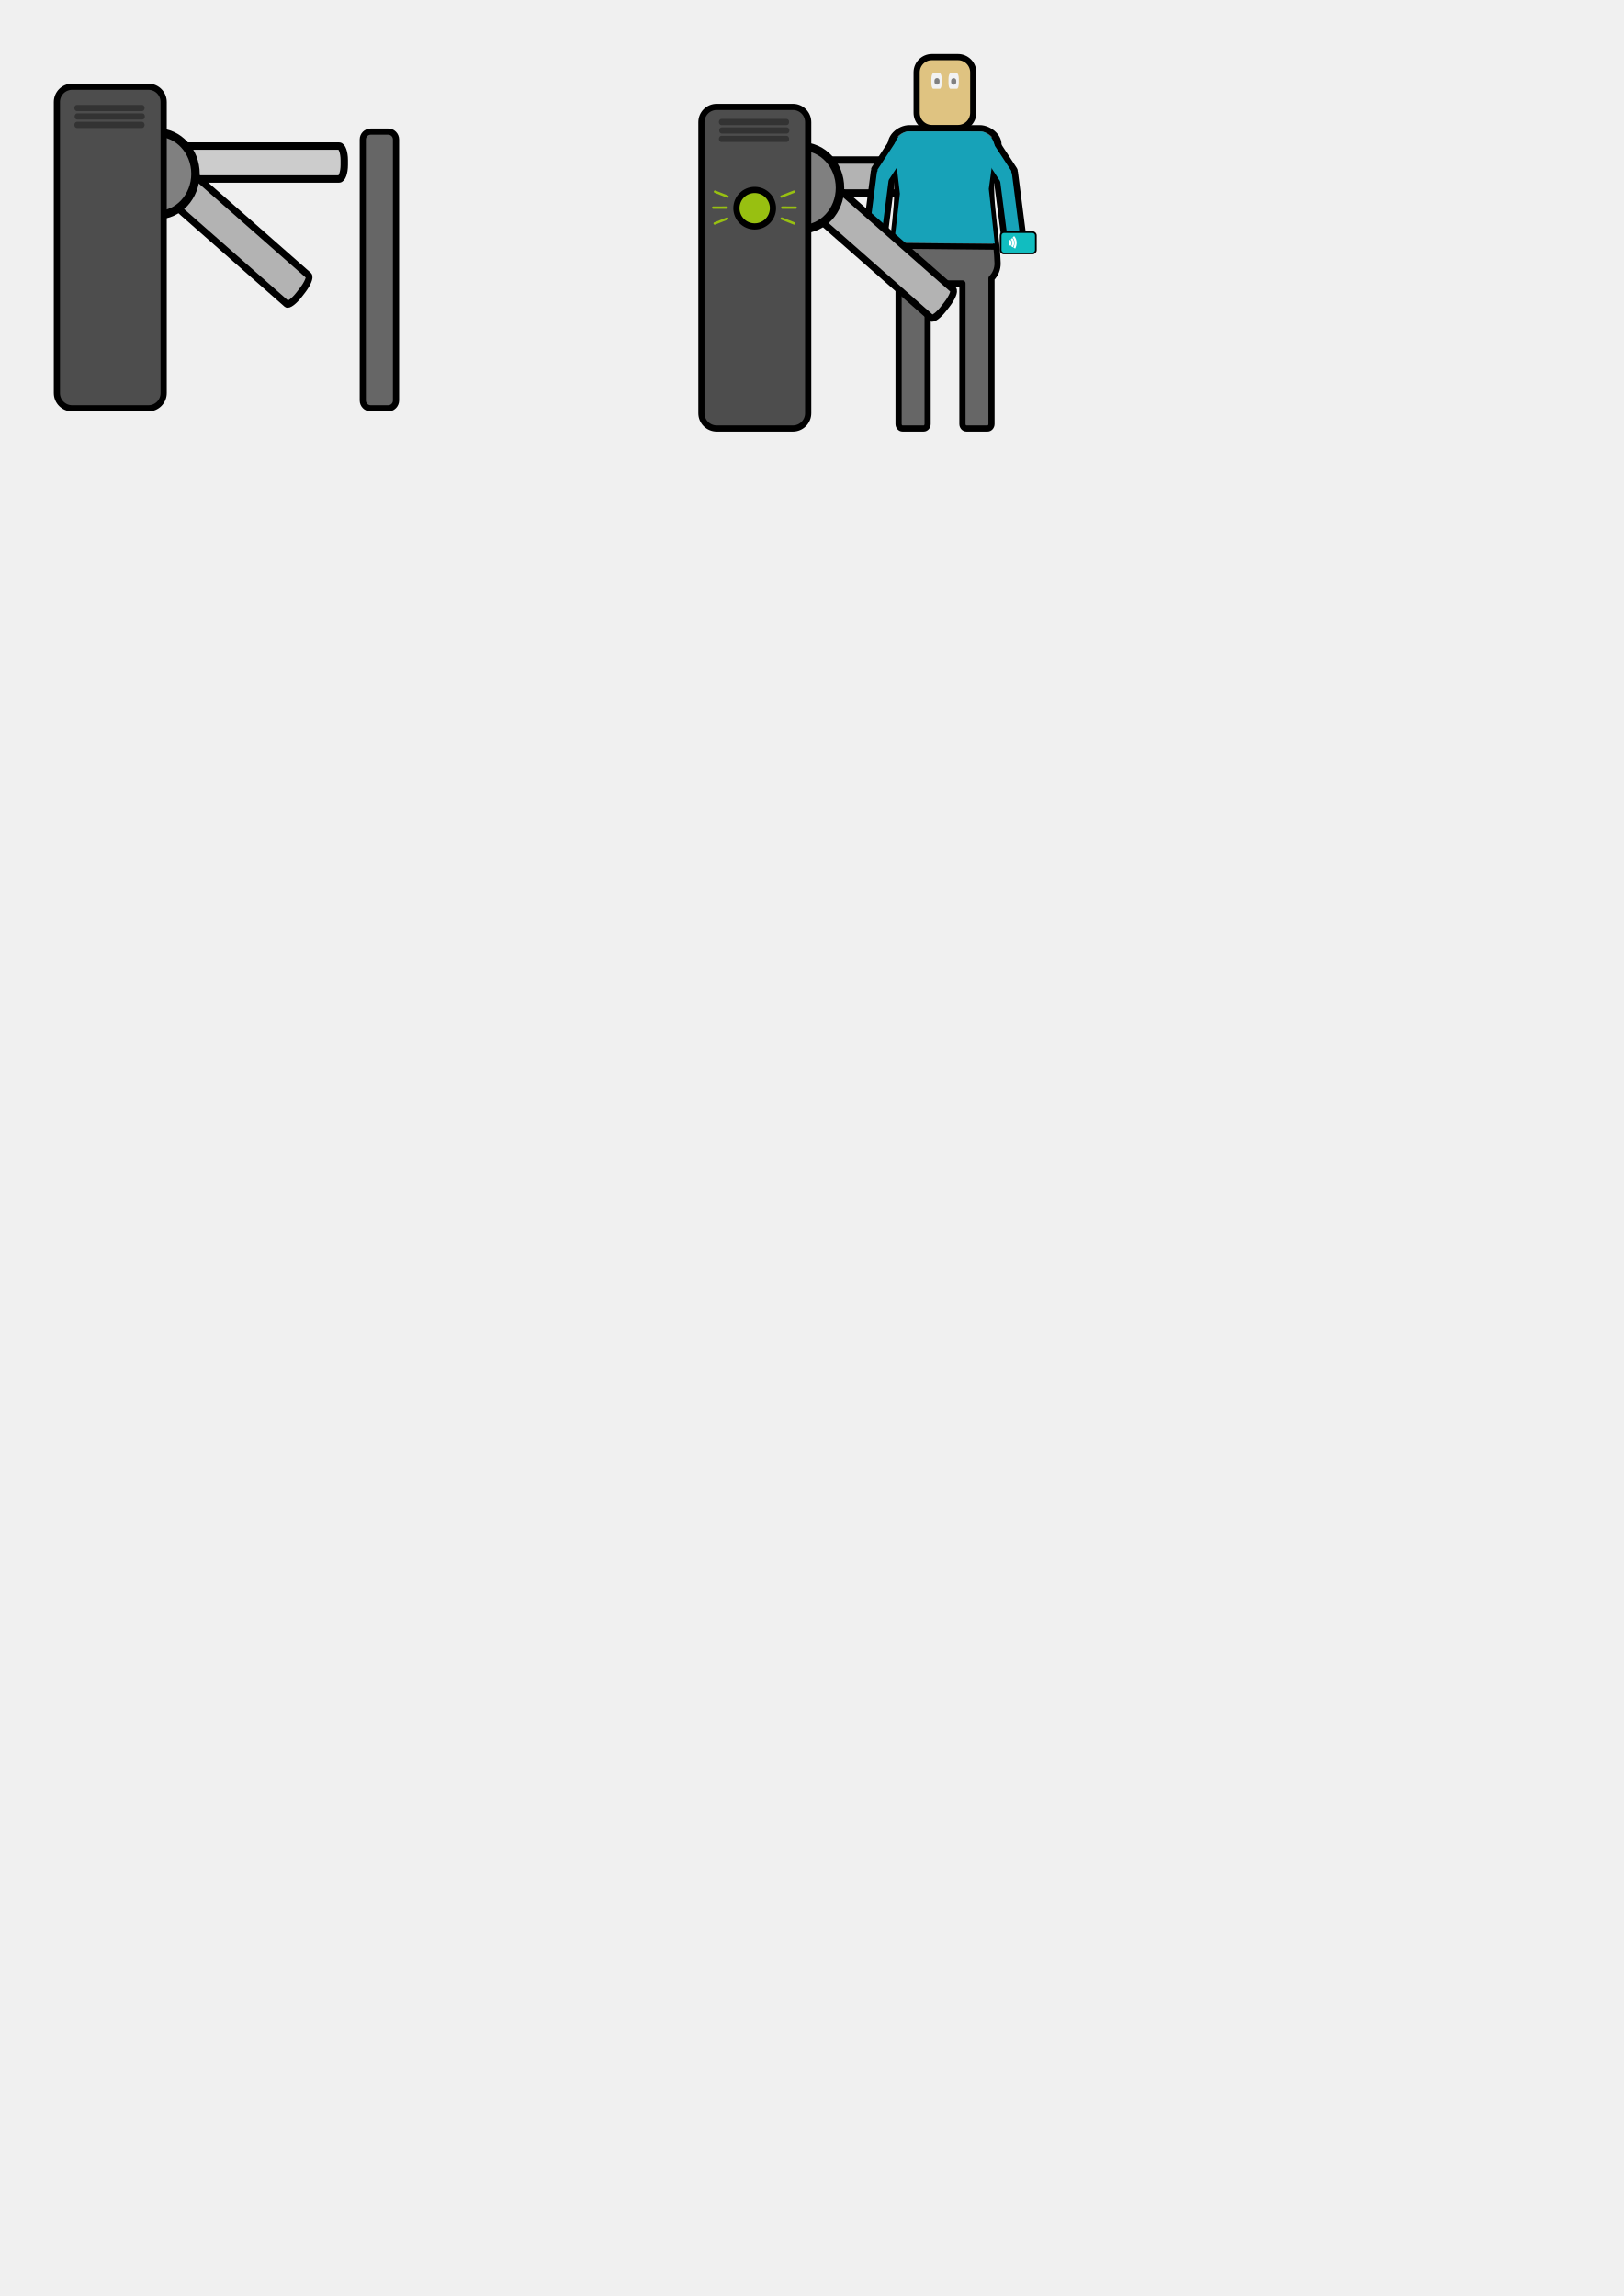
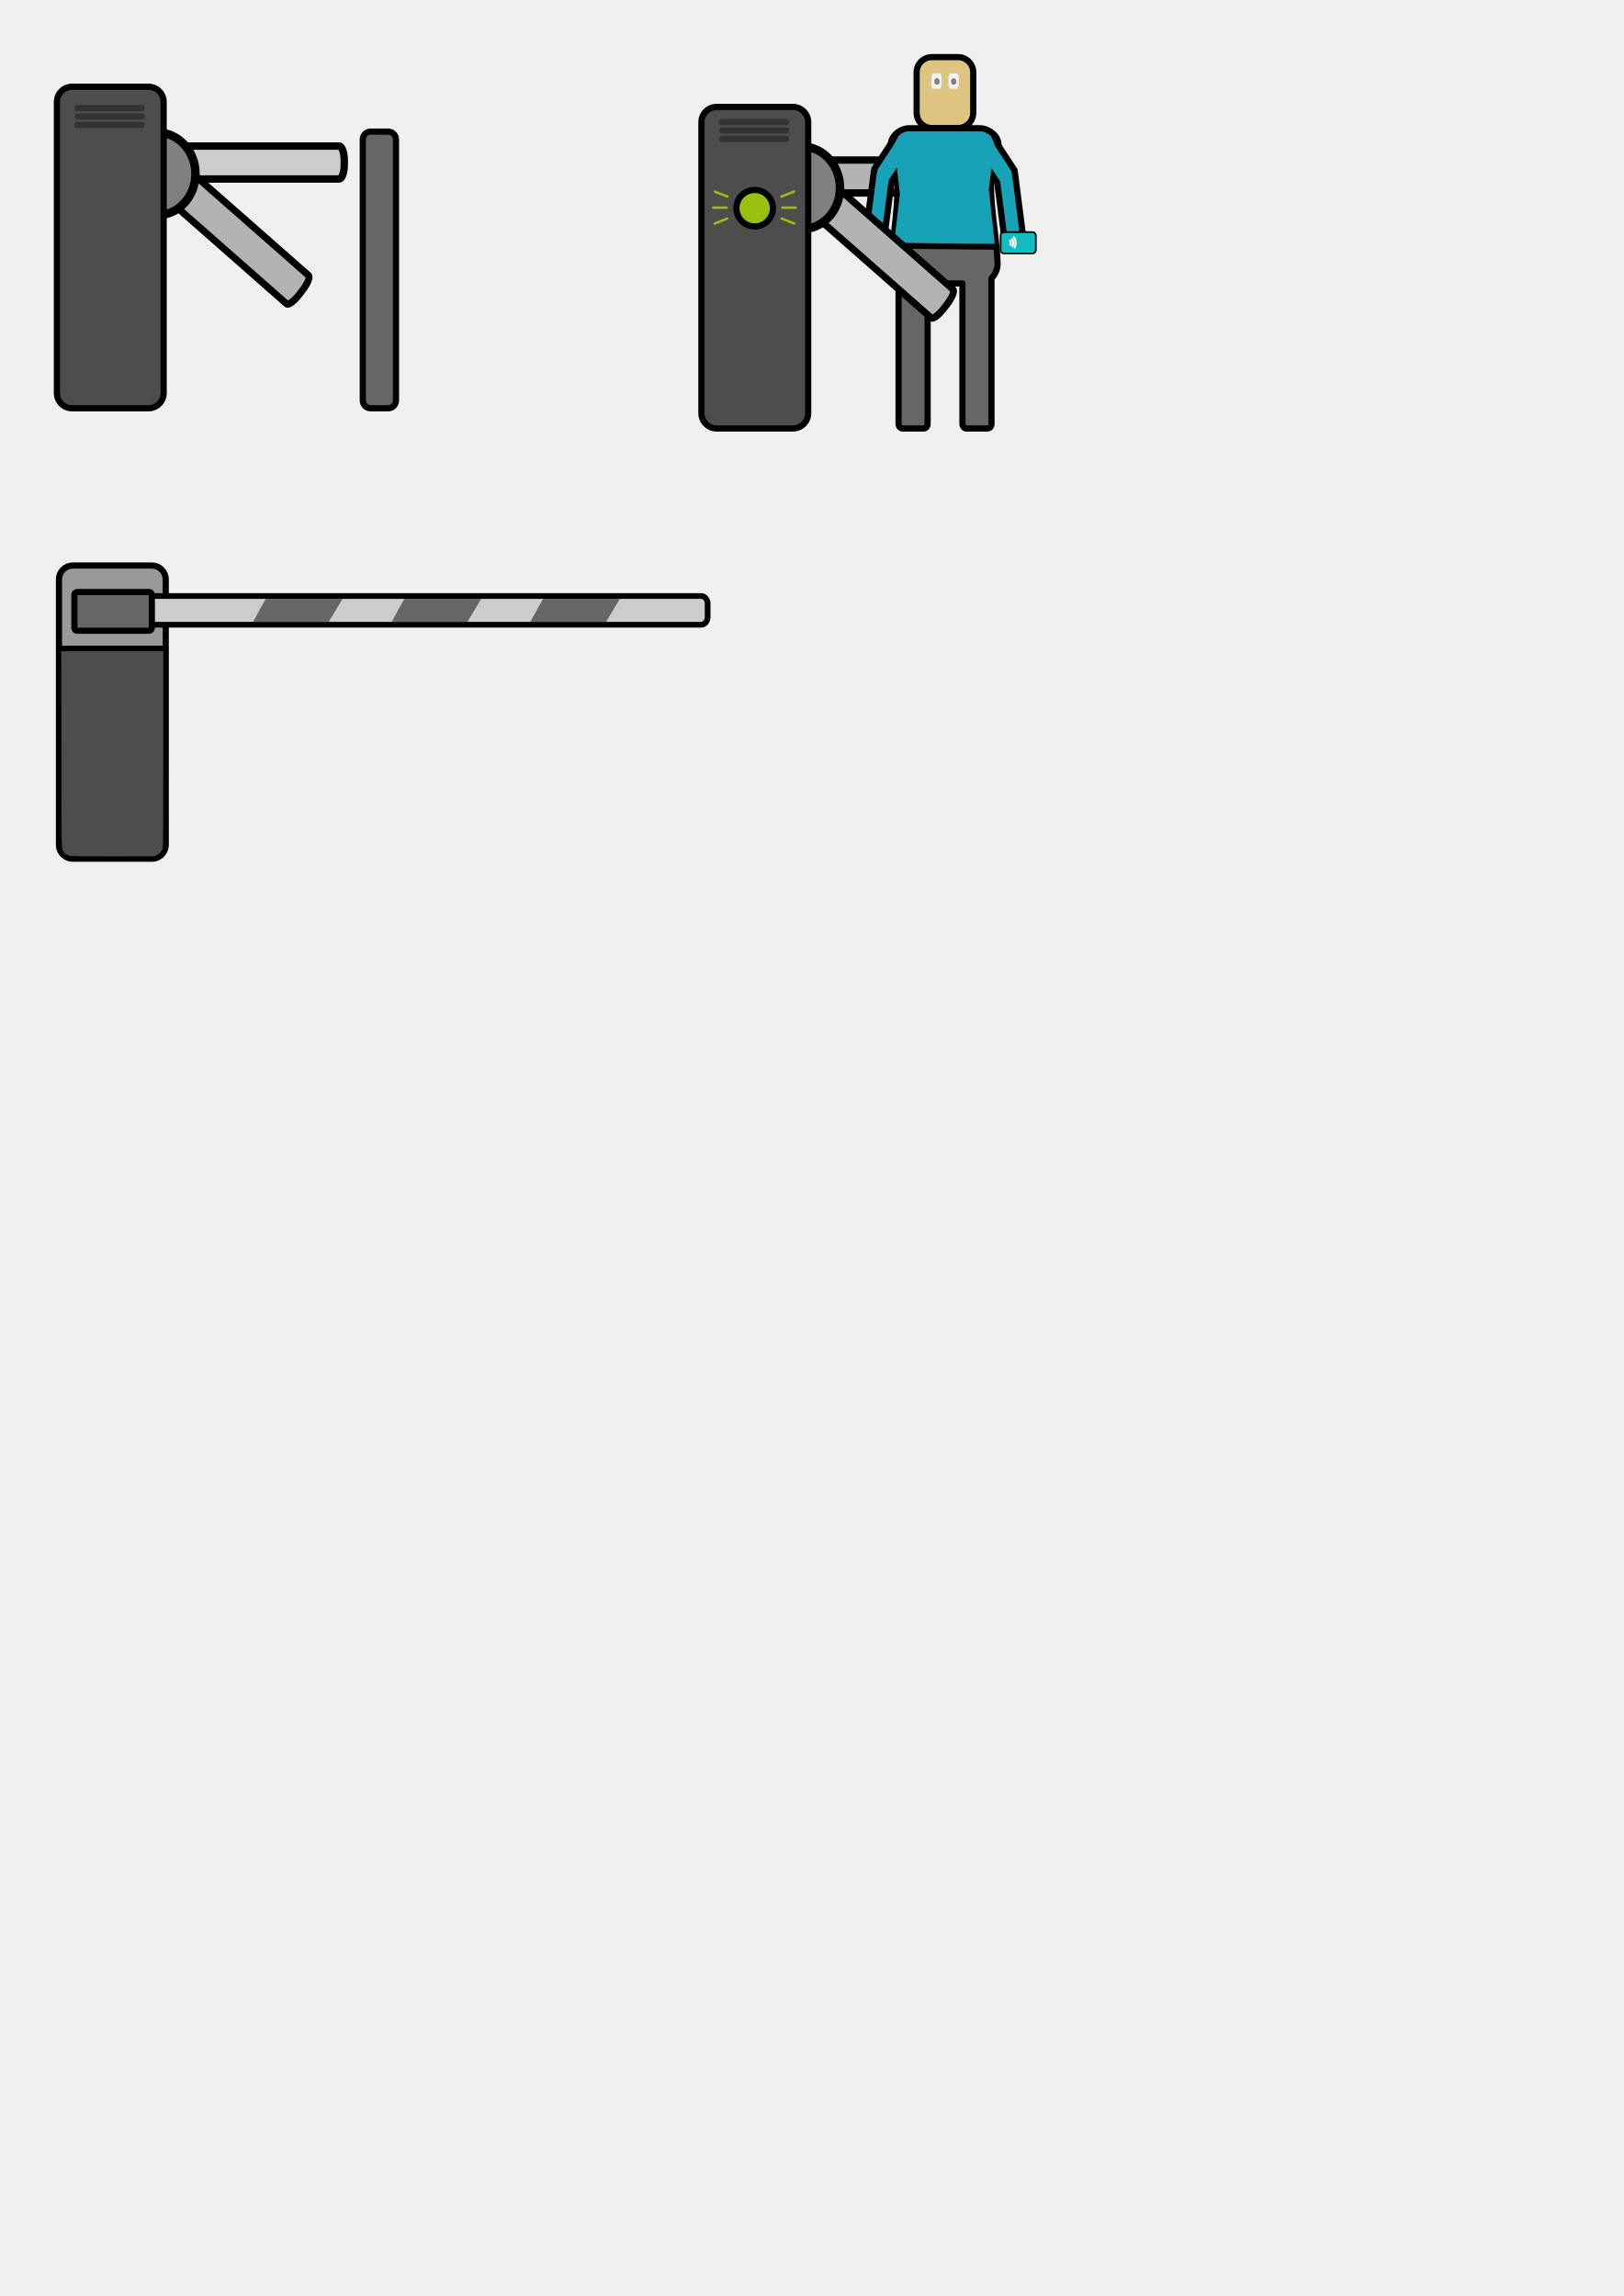
<svg xmlns="http://www.w3.org/2000/svg" width="210mm" height="297mm" viewBox="0 0 210 297" version="1.1" id="svg8">
  <defs id="defs2">
    <mask maskUnits="userSpaceOnUse" id="mask1093">
      <rect style="fill:#4d4d4d;fill-opacity:1;stroke:#666666;stroke-width:0.8;stroke-linejoin:round;stroke-miterlimit:4;stroke-dasharray:none" id="rect1095" width="9.591" height="20.693" x="96.785" y="208.239" ry="1.827" />
    </mask>
    <mask maskUnits="userSpaceOnUse" id="mask1129">
      <rect style="fill:#ffffff;fill-opacity:1;stroke:none;stroke-width:0.913;stroke-linejoin:round;stroke-miterlimit:4;stroke-dasharray:none" id="rect1131" width="23.138" height="22.737" x="135.555" y="230.297" ry="0" />
    </mask>
    <mask maskUnits="userSpaceOnUse" id="mask1135">
      <rect style="fill:#ffffff;fill-opacity:1;stroke:none;stroke-width:0.8;stroke-linejoin:round;stroke-miterlimit:4;stroke-dasharray:none" id="rect1137" width="51.714" height="16.57" x="-161.633" y="-257.044" ry="1.827" transform="scale(-1)" />
    </mask>
    <mask maskUnits="userSpaceOnUse" id="mask1143">
      <rect style="fill:#ffffff;fill-opacity:1;stroke:none;stroke-width:0.8;stroke-linejoin:round;stroke-miterlimit:4;stroke-dasharray:none" id="rect1145" width="43.696" height="16.436" x="126.278" y="245.875" ry="1.827" />
    </mask>
    <mask maskUnits="userSpaceOnUse" id="mask1173">
      <rect style="fill:#ffffff;fill-opacity:1;stroke:none;stroke-width:0.4;stroke-linejoin:round;stroke-miterlimit:4;stroke-dasharray:none" id="rect1175" width="29.265" height="16.837" x="-166.901" y="-259.906" rx="0" ry="0" transform="scale(-1)" />
    </mask>
    <mask maskUnits="userSpaceOnUse" id="mask1173-8">
      <rect style="fill:#ffffff;fill-opacity:1;stroke:none;stroke-width:0.4;stroke-linejoin:round;stroke-miterlimit:4;stroke-dasharray:none" id="rect1175-9" width="29.265" height="16.837" x="-166.901" y="-259.906" rx="0" ry="0" transform="scale(-1)" />
    </mask>
  </defs>
-   <g id="layer1">
-     <g id="g977" transform="translate(-2.645698,-105.261)">
-       <rect style="fill:#cccccc;fill-opacity:1;stroke:#000000;stroke-width:0.953;stroke-linejoin:round;stroke-miterlimit:4;stroke-dasharray:none" id="rect870" width="28.195" height="4.262" x="18.975" y="124.154" ry="1.827" rx="0.668" />
-       <rect style="fill:#b3b3b3;fill-opacity:1;stroke:#000000;stroke-width:0.898;stroke-linejoin:round;stroke-miterlimit:4;stroke-dasharray:none" id="rect870-2" width="23.027" height="4.64" x="97.638" y="77.836" ry="1.989" rx="0.546" transform="matrix(0.7508338,0.6604912,-0.6119232,0.7909171,0,0)" />
-       <ellipse style="fill:#808080;fill-opacity:1;stroke:#000000;stroke-width:1.093;stroke-linejoin:round;stroke-miterlimit:4;stroke-dasharray:none" id="path892" cx="22.984" cy="127.748" rx="4.944" ry="5.345" />
-       <rect style="fill:#4d4d4d;stroke:#000000;stroke-width:0.8;stroke-linejoin:round;stroke-miterlimit:4;stroke-dasharray:none" id="rect855" width="13.809" height="41.597" x="10.004" y="116.479" ry="1.975" />
-       <rect style="fill:#666666;stroke:#000000;stroke-width:0.8;stroke-linejoin:round;stroke-miterlimit:4;stroke-dasharray:none" id="rect855-2" width="4.297" height="35.789" x="49.565" y="122.287" ry="1.016" />
-       <g id="g966" transform="translate(0.09448923,-8.881987)">
-         <rect style="fill:#333333;fill-opacity:1;stroke:#000000;stroke-width:0;stroke-linejoin:round;stroke-miterlimit:4;stroke-dasharray:none" id="rect921" width="9.087" height="0.802" x="12.166" y="127.716" rx="0.325" ry="0.802" />
-         <rect style="fill:#333333;fill-opacity:1;stroke:#000000;stroke-width:0;stroke-linejoin:round;stroke-miterlimit:4;stroke-dasharray:none" id="rect921-8" width="9.087" height="0.802" x="12.202" y="128.808" rx="0.325" ry="0.802" />
-         <rect style="fill:#333333;fill-opacity:1;stroke:#000000;stroke-width:0;stroke-linejoin:round;stroke-miterlimit:4;stroke-dasharray:none" id="rect921-8-2" width="9.087" height="0.802" x="12.166" y="129.9" rx="0.325" ry="0.802" />
+   <g id="layer1" style="display:inline">
+     <g id="g977" transform="translate(-2.378442,-46.99921)" style="display:inline">
+       <path id="path1021" style="fill:#999999;fill-opacity:1;stroke:#000000;stroke-width:0.8;stroke-linecap:butt;stroke-linejoin:miter;stroke-miterlimit:4;stroke-dasharray:none;stroke-opacity:1" d="M 9.985,130.929 H 23.804 M 11.805,120.156 H 22.013 c 0.998,0 1.801,0.803 1.801,1.801 v 34.318 c 0,0.998 -0.803,1.801 -1.801,1.801 H 11.805 c -0.998,0 -1.801,-0.803 -1.801,-1.801 v -34.318 c 0,-0.998 0.803,-1.801 1.801,-1.801 z" />
+       <rect style="fill:#cccccc;fill-opacity:1;stroke:#000000;stroke-width:0.742;stroke-linejoin:round;stroke-miterlimit:4;stroke-dasharray:none" id="rect870" width="74.515" height="3.715" x="19.383" y="124.096" ry="0.995" rx="0.831" />
+       <rect style="fill:#666666;stroke:#000000;stroke-width:0.8;stroke-miterlimit:4;stroke-dasharray:none" id="rect986" width="10.016" height="5.008" x="11.999" y="123.581" ry="0.354" />
+       <path style="fill:#666666;stroke:#000000;stroke-width:0;stroke-miterlimit:4;stroke-dasharray:none" d="m 35.111,127.437 c 0,-0.014 0.375,-0.705 0.823,-1.509 l 0.814,-1.463 h 4.969 4.969 l -0.899,1.488 -0.899,1.484 c 0,0 -6.835,0.005 -9.776,-8.2e-4 z" id="path990" />
+       <path style="display:inline;fill:#666666;stroke:#000000;stroke-width:0;stroke-miterlimit:4;stroke-dasharray:none" d="m 53.043,127.437 c 0,-0.014 0.375,-0.705 0.823,-1.509 l 0.814,-1.463 h 4.969 4.969 l -0.899,1.488 -0.899,1.484 c 0,0 -6.835,0.005 -9.776,-8.2e-4 z" id="path990-0" />
+       <path style="display:inline;fill:#666666;stroke:#000000;stroke-width:0;stroke-miterlimit:4;stroke-dasharray:none" d="m 70.975,127.437 c 0,-0.014 0.375,-0.705 0.823,-1.509 l 0.814,-1.463 h 4.969 4.969 l -0.899,1.488 -0.899,1.484 c 0,0 -6.835,0.005 -9.776,-8.2e-4 z" id="path990-6" />
+       <path style="fill:#4d4d4d;fill-opacity:1;stroke:#000000;stroke-width:1.134;stroke-miterlimit:4;stroke-dasharray:none" d="m 34.437,419.1 c -1.88,-0.388 -3.568,-1.708 -4.445,-3.475 -0.465,-0.936 -0.481,-2.416 -0.545,-49.386 l -0.066,-48.422 h 25.508 25.508 l -0.011,48.169 c -0.009,39.581 -0.071,48.338 -0.349,49.117 -0.518,1.453 -1.465,2.527 -2.955,3.352 l -1.356,0.751 -20.202,0.038 c -11.111,0.021 -20.6,-0.044 -21.086,-0.144 z" id="path1030" transform="matrix(0.2645833,0,0,0.2645833,2.378442,46.99921)" />
+     </g>
+   </g>
+   <g id="g984" style="display:inline">
+     <g id="g982" transform="translate(-2.645698,-105.261)" style="display:inline">
+       <rect style="fill:#cccccc;fill-opacity:1;stroke:#000000;stroke-width:0.953;stroke-linejoin:round;stroke-miterlimit:4;stroke-dasharray:none" id="rect964" width="28.195" height="4.262" x="18.975" y="124.154" ry="1.827" rx="0.668" />
+       <rect style="fill:#b3b3b3;fill-opacity:1;stroke:#000000;stroke-width:0.898;stroke-linejoin:round;stroke-miterlimit:4;stroke-dasharray:none" id="rect966" width="23.027" height="4.64" x="97.638" y="77.836" ry="1.989" rx="0.546" transform="matrix(0.7508338,0.6604912,-0.6119232,0.7909171,0,0)" />
+       <ellipse style="fill:#808080;fill-opacity:1;stroke:#000000;stroke-width:1.093;stroke-linejoin:round;stroke-miterlimit:4;stroke-dasharray:none" id="ellipse968" cx="22.984" cy="127.748" rx="4.944" ry="5.345" />
+       <rect style="fill:#4d4d4d;stroke:#000000;stroke-width:0.8;stroke-linejoin:round;stroke-miterlimit:4;stroke-dasharray:none" id="rect970" width="13.809" height="41.597" x="10.004" y="116.479" ry="1.975" />
+       <rect style="fill:#666666;stroke:#000000;stroke-width:0.8;stroke-linejoin:round;stroke-miterlimit:4;stroke-dasharray:none" id="rect972" width="4.297" height="35.789" x="49.565" y="122.287" ry="1.016" />
+       <g id="g980" transform="translate(0.09448923,-8.881987)">
+         <rect style="fill:#333333;fill-opacity:1;stroke:#000000;stroke-width:0;stroke-linejoin:round;stroke-miterlimit:4;stroke-dasharray:none" id="rect974" width="9.087" height="0.802" x="12.166" y="127.716" rx="0.325" ry="0.802" />
+         <rect style="fill:#333333;fill-opacity:1;stroke:#000000;stroke-width:0;stroke-linejoin:round;stroke-miterlimit:4;stroke-dasharray:none" id="rect976" width="9.087" height="0.802" x="12.202" y="128.808" rx="0.325" ry="0.802" />
+         <rect style="fill:#333333;fill-opacity:1;stroke:#000000;stroke-width:0;stroke-linejoin:round;stroke-miterlimit:4;stroke-dasharray:none" id="rect978" width="9.087" height="0.802" x="12.166" y="129.9" rx="0.325" ry="0.802" />
      </g>
    </g>
-     <g id="g1250" transform="translate(80.71291,-103.4503)">
+   </g>
+   <g id="layer2" style="display:inline">
+     <g id="g1250" transform="translate(80.71291,-103.4503)" style="display:inline">
      <rect style="fill:#b3b3b3;fill-opacity:1;stroke:#000000;stroke-width:0.953;stroke-linejoin:round;stroke-miterlimit:4;stroke-dasharray:none" id="rect870-8" width="28.195" height="4.262" x="18.975" y="124.154" ry="1.827" rx="0.668" />
      <g id="g1237" transform="translate(-18.53561,0.1147362)">
        <path id="rect855-2-5-8" style="fill:#666666;stroke:#000000;stroke-width:0.8;stroke-linejoin:round;stroke-miterlimit:4;stroke-dasharray:none" d="m 55.431,119.921 c -1.283,0 -2.77,1.254 -2.316,2.649 1.627,4.998 0.206,9.863 0,14.781 -0.036,0.868 0.364,1.635 0.925,2.117 v 18.71 c 0,0.324 0.228,0.584 0.511,0.584 h 2.735 c 0.283,0 0.51,-0.261 0.51,-0.584 v -18.178 h 4.503 v 18.178 c 0,0.324 0.228,0.584 0.511,0.584 h 2.735 c 0.283,0 0.51,-0.261 0.51,-0.584 v -18.838 c 0.482,-0.485 0.814,-1.195 0.787,-1.99 -0.166,-4.967 -1.812,-10.289 0,-14.781 0.549,-1.361 -1.033,-2.649 -2.316,-2.649 z" />
        <path id="rect1104-1-8" style="fill:#17a2b8;fill-opacity:1;stroke:#000000;stroke-width:0.8;stroke-linejoin:round;stroke-miterlimit:4;stroke-dasharray:none" d="m 69.945,133.961 c -0.192,0.219 -0.532,0.473 -0.93,0.678 -0.637,0.329 -1.173,0.406 -1.203,0.173 l -1.014,-7.869 -2.225,-3.404 c -0.075,-0.115 0.284,-0.683 0.806,-1.273 0.522,-0.59 1.002,-0.973 1.078,-0.857 l 2.582,3.949 c 0.02,0.03 0.008,0.094 -0.028,0.179 0.037,0.022 0.065,0.051 0.07,0.094 l 1.03,7.994 c 0.011,0.087 -0.05,0.205 -0.165,0.336 z" />
        <path id="rect1104-1" style="fill:#17a2b8;fill-opacity:1;stroke:#000000;stroke-width:0.8;stroke-linejoin:round;stroke-miterlimit:4;stroke-dasharray:none" d="m 49.989,133.793 c 0.192,0.219 0.532,0.473 0.93,0.678 0.637,0.329 1.173,0.406 1.203,0.173 l 1.014,-7.869 2.225,-3.404 c 0.075,-0.115 -0.284,-0.683 -0.806,-1.273 -0.522,-0.59 -1.002,-0.973 -1.078,-0.857 l -2.582,3.949 c -0.02,0.03 -0.008,0.094 0.028,0.179 -0.037,0.022 -0.065,0.051 -0.07,0.094 l -1.03,7.994 c -0.011,0.087 0.05,0.205 0.165,0.336 z" />
        <path style="fill:#17a2b8;fill-opacity:1;stroke:#000000;stroke-width:0;stroke-linejoin:round;stroke-miterlimit:4;stroke-dasharray:none" d="m 60.027,134.793 c -3.259,-0.031 -6.068,-0.062 -6.241,-0.07 l -0.315,-0.014 0.741,-6.307 -0.729,-6.173 0.047,-0.201 c 0.189,-0.813 0.732,-1.429 1.442,-1.636 l 0.183,-0.053 h 4.832 c 4.516,0 4.841,0.003 4.971,0.041 0.37,0.109 0.674,0.299 0.931,0.582 0.247,0.272 0.415,0.588 0.524,0.988 l 0.057,0.208 -0.763,5.614 0.774,7.083 -0.264,-0.003 c -0.145,-0.002 -2.93,-0.029 -6.19,-0.06 z" id="path1170" />
        <path style="fill:none;stroke:#000000;stroke-width:0.748;stroke-linecap:butt;stroke-linejoin:miter;stroke-miterlimit:4;stroke-dasharray:none;stroke-opacity:1" d="m 53.314,135.131 13.667,0.134" id="path1096" />
        <rect style="fill:#dfc381;fill-opacity:1;stroke:#000000;stroke-width:0.8;stroke-linejoin:round;stroke-miterlimit:4;stroke-dasharray:none" id="rect1102" width="7.32" height="9.176" x="56.376" y="110.723" ry="1.971" />
        <rect style="fill:#f2f2f2;fill-opacity:1;stroke:#000000;stroke-width:0;stroke-linejoin:round;stroke-miterlimit:4;stroke-dasharray:none" id="rect1172" width="1.335" height="1.995" x="58.282" y="112.821" ry="0.725" rx="0.236" />
        <rect style="fill:#f2f2f2;fill-opacity:1;stroke:#000000;stroke-width:0;stroke-linejoin:round;stroke-miterlimit:4;stroke-dasharray:none" id="rect1172-6" width="1.335" height="1.995" x="60.495" y="112.821" ry="0.725" rx="0.236" />
        <rect style="fill:#808080;fill-opacity:1;stroke:#000000;stroke-width:0;stroke-linejoin:round;stroke-miterlimit:4;stroke-dasharray:none" id="rect1194" width="0.661" height="0.85" x="58.679" y="113.436" ry="0.331" />
        <rect style="fill:#808080;fill-opacity:1;stroke:#000000;stroke-width:0;stroke-linejoin:round;stroke-miterlimit:4;stroke-dasharray:none" id="rect1194-8" width="0.661" height="0.85" x="60.838" y="113.448" ry="0.331" />
      </g>
      <rect style="fill:#b3b3b3;fill-opacity:1;stroke:#000000;stroke-width:0.898;stroke-linejoin:round;stroke-miterlimit:4;stroke-dasharray:none" id="rect870-2-6" width="23.027" height="4.64" x="97.638" y="77.836" ry="1.989" rx="0.546" transform="matrix(0.7508338,0.6604912,-0.6119232,0.7909171,0,0)" />
      <ellipse style="fill:#808080;fill-opacity:1;stroke:#000000;stroke-width:1.093;stroke-linejoin:round;stroke-miterlimit:4;stroke-dasharray:none" id="path892-3" cx="22.984" cy="127.748" rx="4.944" ry="5.345" />
      <rect style="fill:#4d4d4d;stroke:#000000;stroke-width:0.8;stroke-linejoin:round;stroke-miterlimit:4;stroke-dasharray:none" id="rect855-9" width="13.809" height="41.597" x="10.004" y="117.28" ry="1.975" />
      <g id="g966-6" transform="translate(0.09448923,-8.881987)">
        <rect style="fill:#333333;fill-opacity:1;stroke:#000000;stroke-width:0;stroke-linejoin:round;stroke-miterlimit:4;stroke-dasharray:none" id="rect921-4" width="9.087" height="0.802" x="12.166" y="127.716" rx="0.325" ry="0.802" />
        <rect style="fill:#333333;fill-opacity:1;stroke:#000000;stroke-width:0;stroke-linejoin:round;stroke-miterlimit:4;stroke-dasharray:none" id="rect921-8-8" width="9.087" height="0.802" x="12.202" y="128.808" rx="0.325" ry="0.802" />
        <rect style="fill:#333333;fill-opacity:1;stroke:#000000;stroke-width:0;stroke-linejoin:round;stroke-miterlimit:4;stroke-dasharray:none" id="rect921-8-2-2" width="9.087" height="0.802" x="12.166" y="129.9" rx="0.325" ry="0.802" />
      </g>
      <circle style="fill:#98c011;fill-opacity:1;stroke:#000000;stroke-width:0.8;stroke-linejoin:round;stroke-miterlimit:4;stroke-dasharray:none" id="path1239" cx="16.894" cy="130.38" r="2.362" />
      <g id="g1291" transform="translate(-2.555476,-1.926434)">
        <rect style="fill:#11bdc0;fill-opacity:1;stroke:#000000;stroke-width:0.223;stroke-linejoin:round;stroke-miterlimit:4;stroke-dasharray:none" id="rect1241" width="4.554" height="2.759" x="51.256" y="135.402" ry="0.439" />
        <path style="fill:none;stroke:#ffffff;stroke-width:0.265px;stroke-linecap:butt;stroke-linejoin:miter;stroke-opacity:1" d="m 52.413,136.451 c 0.182,0.246 0.157,0.468 0.035,0.679" id="path1245" />
        <path style="fill:none;stroke:#ffffff;stroke-width:0.265px;stroke-linecap:butt;stroke-linejoin:miter;stroke-opacity:1" d="m 52.67,136.244 c 0.272,0.283 0.251,0.726 0.081,1.054 -0.002,0.003 -0.002,0.006 -0.004,0.009" id="path1245-5" />
        <path style="fill:none;stroke:#ffffff;stroke-width:0.265px;stroke-linecap:butt;stroke-linejoin:miter;stroke-opacity:1" d="m 52.907,136.002 c 0.39,0.411 0.341,1.078 0.118,1.465" id="path1245-5-0" />
      </g>
      <g id="g1338" transform="translate(0.1370634,0.2126008)">
        <rect style="fill:#98c011;fill-opacity:1;stroke:#32c6dc;stroke-width:0;stroke-linejoin:round;stroke-miterlimit:4;stroke-dasharray:none;stroke-opacity:1" id="rect1293" width="2.051" height="0.312" x="-28.589" y="126.95" ry="0.156" transform="rotate(-21.53837)" />
        <rect style="fill:#98c011;fill-opacity:1;stroke:#32c6dc;stroke-width:0;stroke-linejoin:round;stroke-miterlimit:4;stroke-dasharray:none;stroke-opacity:1" id="rect1293-3" width="2.051" height="0.312" x="20.28" y="129.922" ry="0.156" transform="rotate(0.04952063)" />
        <rect style="fill:#98c011;fill-opacity:1;stroke:#32c6dc;stroke-width:0;stroke-linejoin:round;stroke-miterlimit:4;stroke-dasharray:none;stroke-opacity:1" id="rect1293-7" width="2.051" height="0.312" x="66.967" y="-115.049" ry="0.156" transform="matrix(0.9301719,0.3671242,0.3671242,-0.9301719,0,0)" />
      </g>
      <g id="g1338-5" transform="matrix(-1,0,0,1,33.59374,0.2126008)">
        <rect style="fill:#98c011;fill-opacity:1;stroke:#32c6dc;stroke-width:0;stroke-linejoin:round;stroke-miterlimit:4;stroke-dasharray:none;stroke-opacity:1" id="rect1293-9" width="2.051" height="0.312" x="-28.589" y="126.95" ry="0.156" transform="rotate(-21.53837)" />
        <rect style="fill:#98c011;fill-opacity:1;stroke:#32c6dc;stroke-width:0;stroke-linejoin:round;stroke-miterlimit:4;stroke-dasharray:none;stroke-opacity:1" id="rect1293-3-0" width="2.051" height="0.312" x="20.28" y="129.922" ry="0.156" transform="rotate(0.04952063)" />
        <rect style="fill:#98c011;fill-opacity:1;stroke:#32c6dc;stroke-width:0;stroke-linejoin:round;stroke-miterlimit:4;stroke-dasharray:none;stroke-opacity:1" id="rect1293-7-6" width="2.051" height="0.312" x="66.967" y="-115.049" ry="0.156" transform="matrix(0.9301719,0.3671242,0.3671242,-0.9301719,0,0)" />
      </g>
    </g>
  </g>
</svg>
